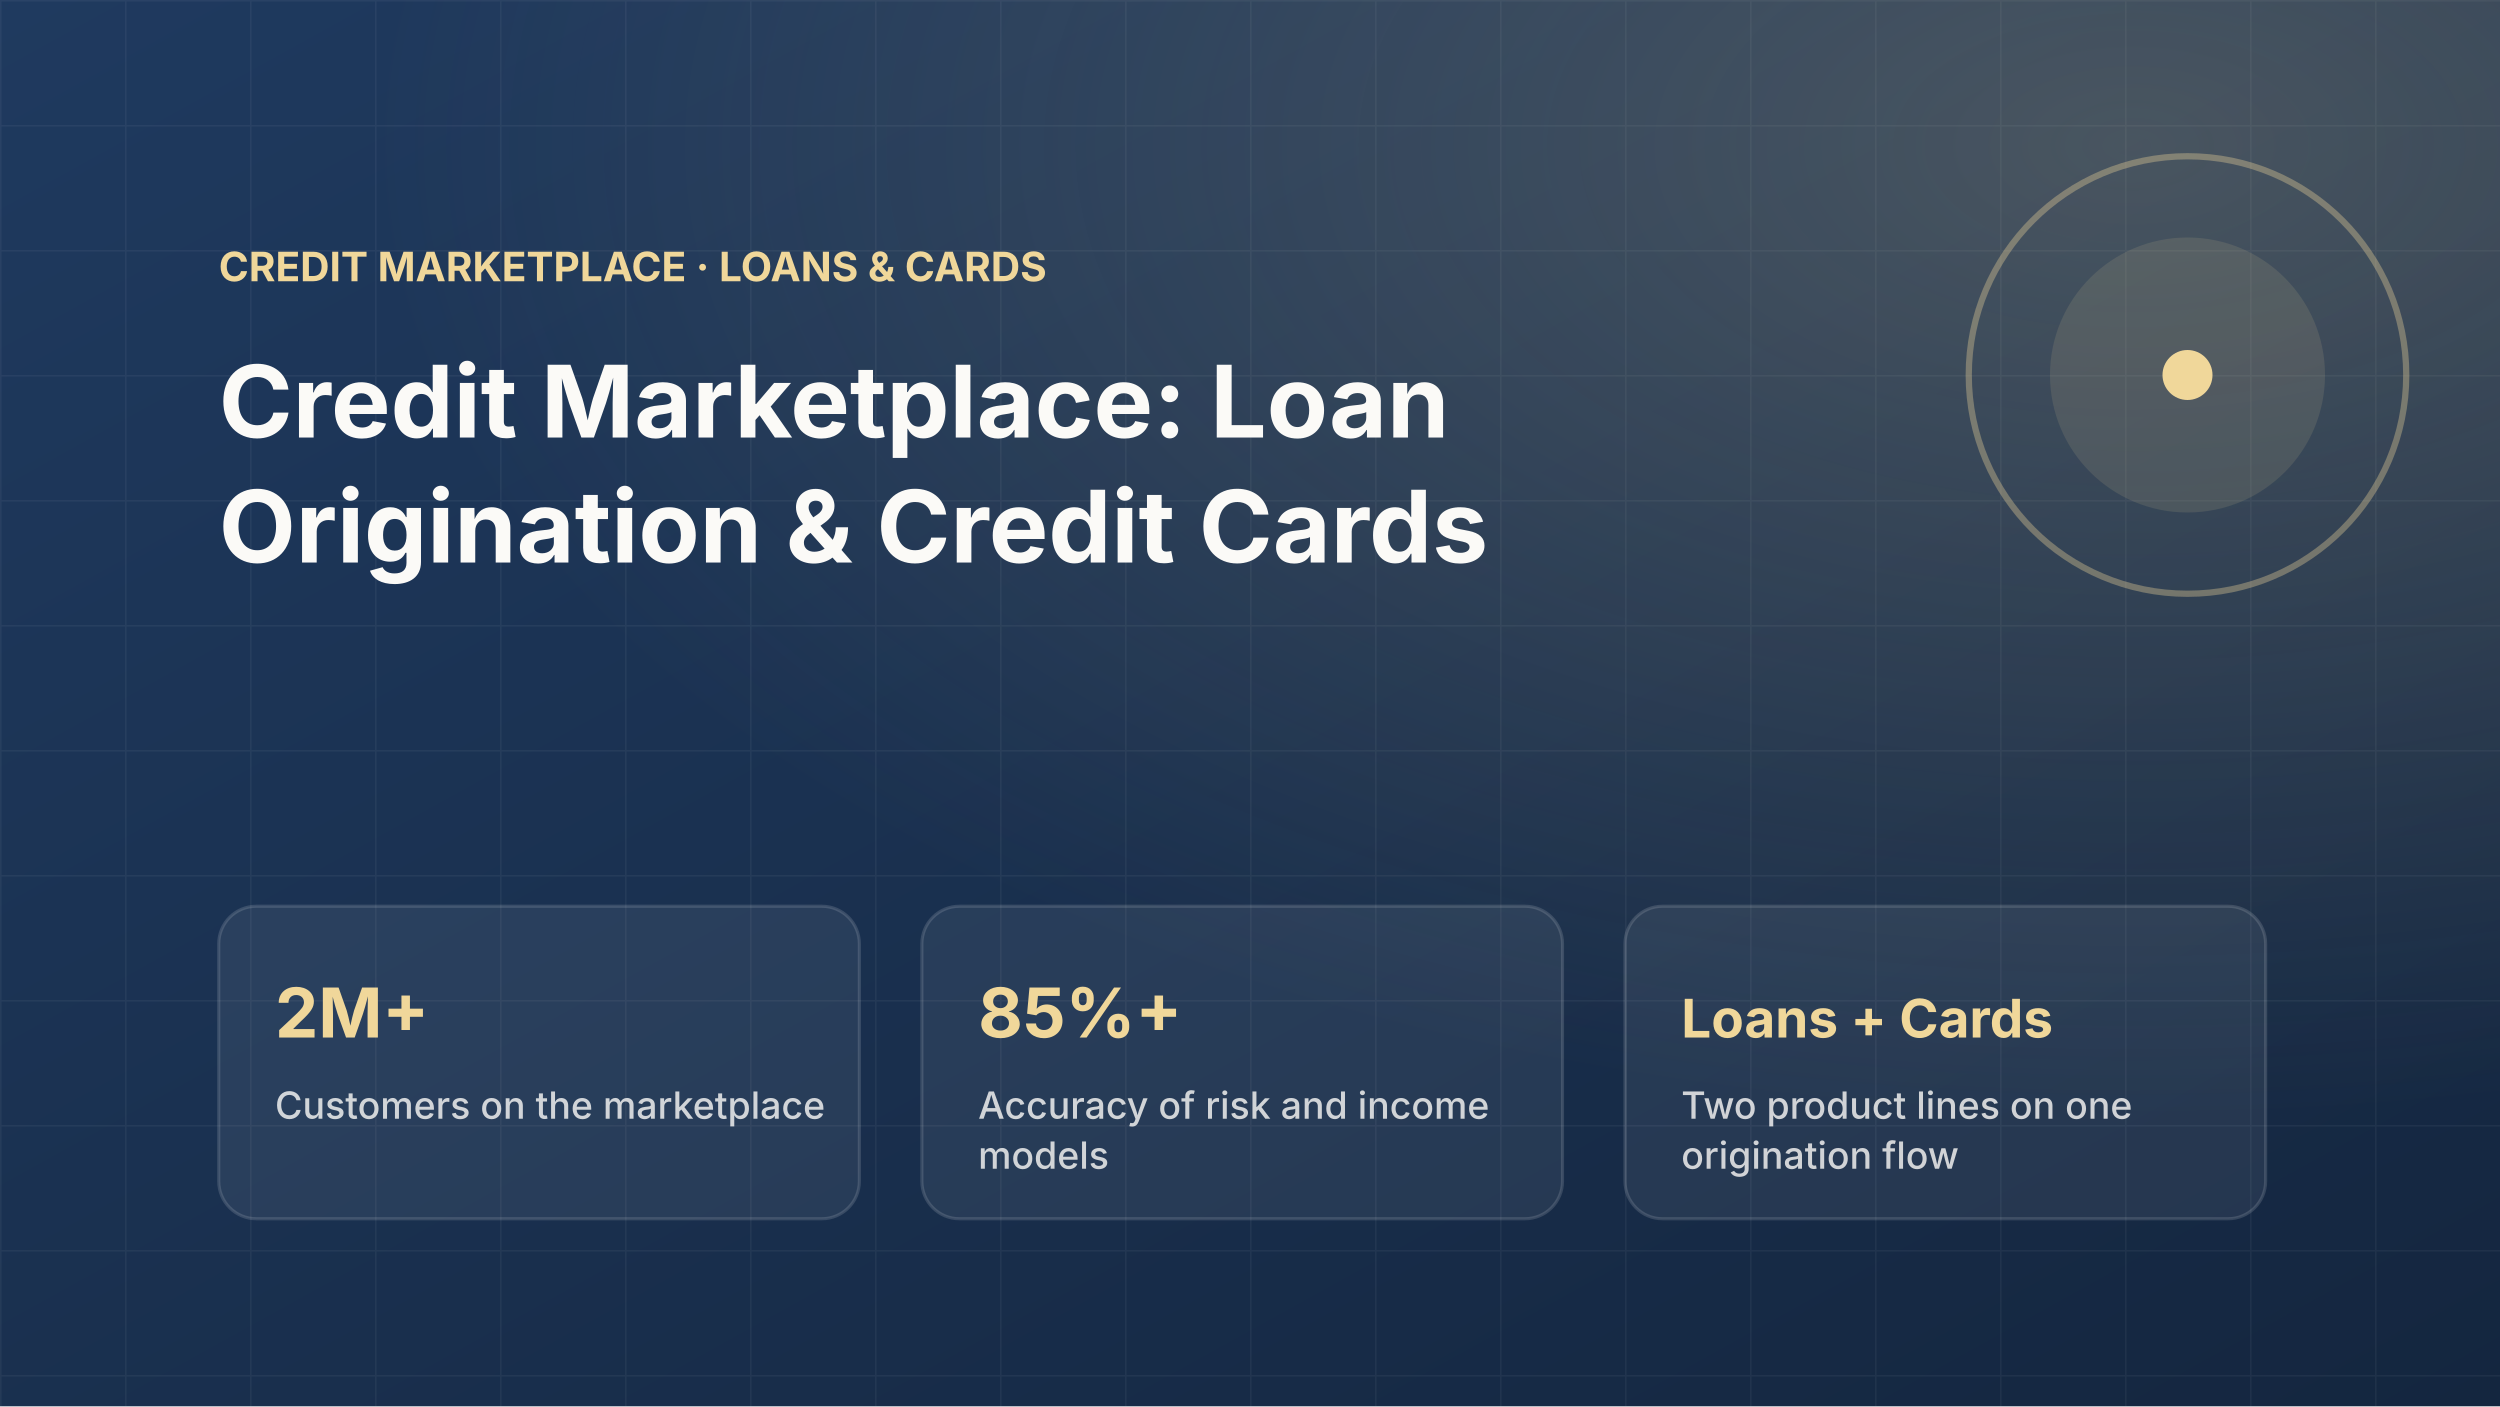
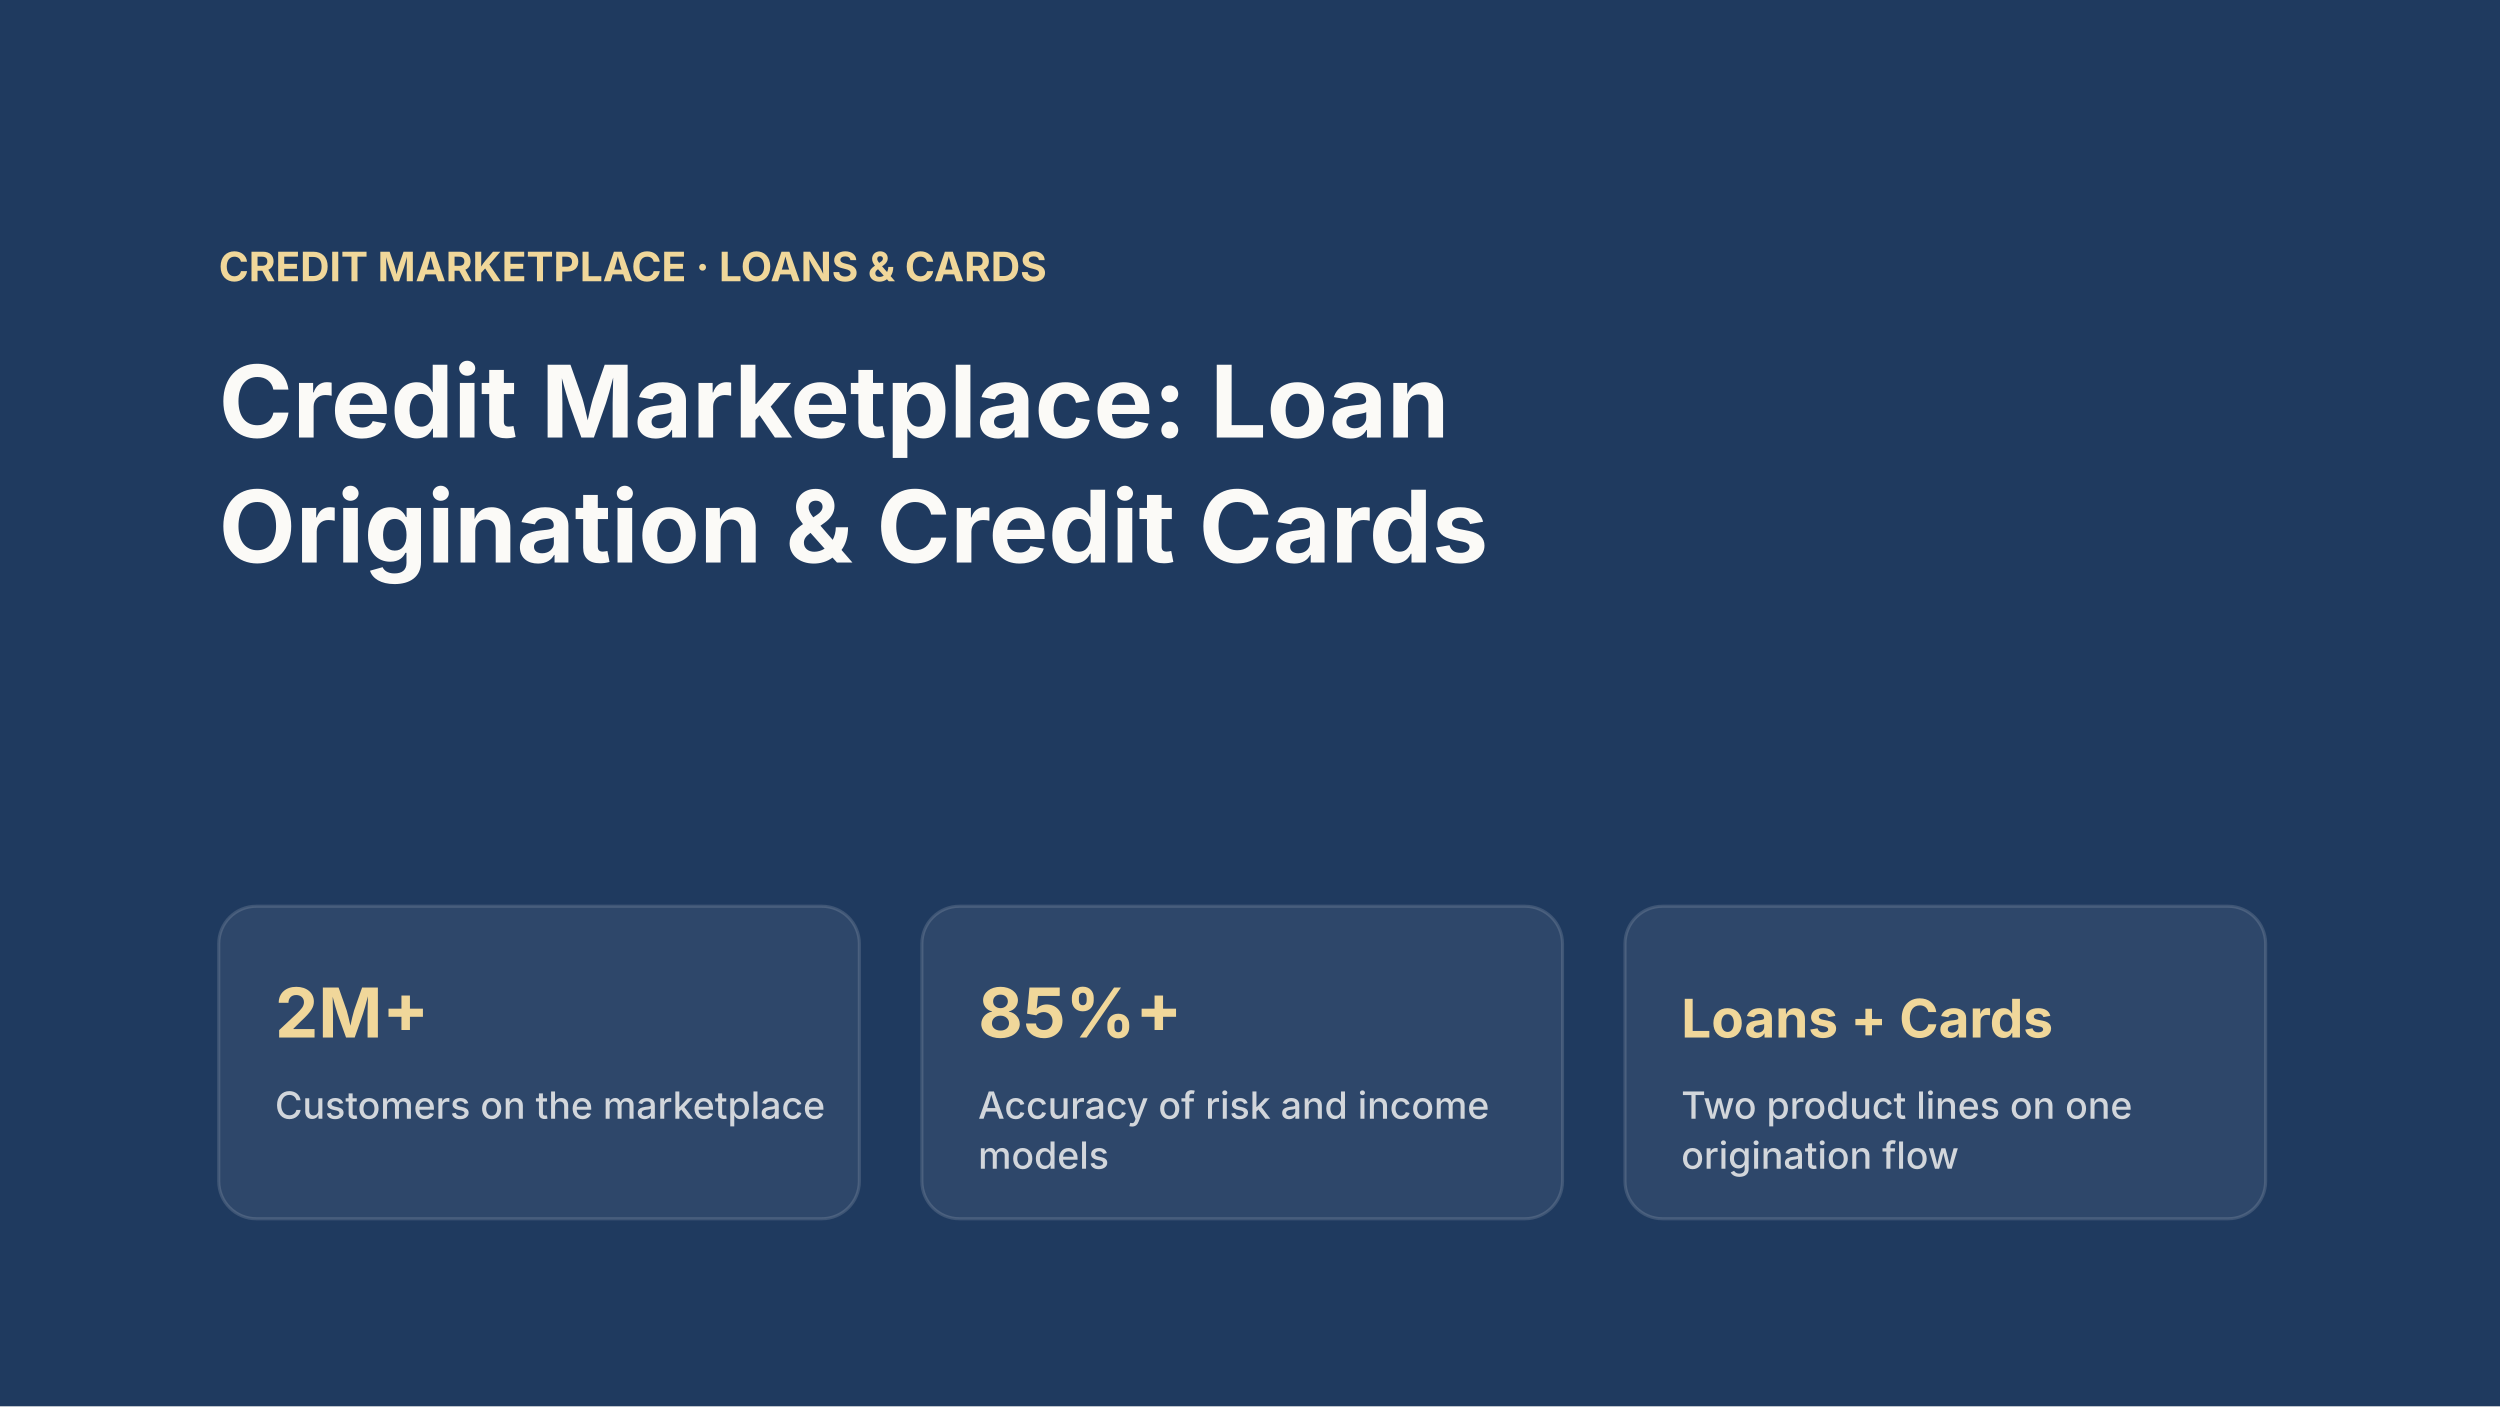
<svg xmlns="http://www.w3.org/2000/svg" viewBox="0 0 800 450" role="img" aria-label="Credit Marketplace: Loan Origination &amp; Credit Cards">
  <defs>
    <linearGradient id="bg" x1="0" y1="0" x2="1" y2="1">
      <stop offset="0" stop-color="#1f3a5f" />
-       <stop offset="1" stop-color="#14263f" />
+       <stop offset="1" stop-color="#1f3a5f" />
    </linearGradient>
    <pattern id="grid" width="40" height="40" patternUnits="userSpaceOnUse">
      <path d="M40 0H0V40" fill="none" stroke="#ffffff" stroke-opacity="0.05" />
    </pattern>
    <radialGradient id="glow" cx="0.85" cy="0.1" r="0.7">
      <stop offset="0" stop-color="#f0d79a" stop-opacity="0.22" />
      <stop offset="1" stop-color="#f0d79a" stop-opacity="0" />
    </radialGradient>
  </defs>
  <rect width="800" height="450" fill="url(#bg)" />
-   <rect width="800" height="450" fill="url(#grid)" />
-   <rect width="800" height="450" fill="url(#glow)" />
  <text x="70" y="90" font-family="Inter, Segoe UI, Arial, sans-serif" font-size="13" font-weight="700" fill="#f0d79a" fill-opacity="1" text-anchor="start">CREDIT MARKETPLACE · LOANS &amp; CARDS</text>
  <text x="70" y="140" font-family="Inter, Segoe UI, Arial, sans-serif" font-size="32" font-weight="700" fill="#fbfaf7" fill-opacity="1" text-anchor="start">Credit Marketplace: Loan</text>
  <text x="70" y="180" font-family="Inter, Segoe UI, Arial, sans-serif" font-size="32" font-weight="700" fill="#fbfaf7" fill-opacity="1" text-anchor="start">Origination &amp; Credit Cards</text>
  <rect x="70" y="290" width="205" height="100" rx="12" fill="#ffffff" fill-opacity="0.07" stroke="#ffffff" stroke-opacity="0.14" />
  <text x="88" y="332" font-family="Inter, Segoe UI, Arial, sans-serif" font-size="22" font-weight="700" fill="#f0d79a" fill-opacity="1" text-anchor="start">2M+</text>
  <text x="88" y="358" font-family="Inter, Segoe UI, Arial, sans-serif" font-size="12" font-weight="500" fill="#fbfaf7" fill-opacity="0.8" text-anchor="start">Customers on the marketplace</text>
  <rect x="295" y="290" width="205" height="100" rx="12" fill="#ffffff" fill-opacity="0.07" stroke="#ffffff" stroke-opacity="0.14" />
  <text x="313" y="332" font-family="Inter, Segoe UI, Arial, sans-serif" font-size="22" font-weight="700" fill="#f0d79a" fill-opacity="1" text-anchor="start">85%+</text>
  <text x="313" y="358" font-family="Inter, Segoe UI, Arial, sans-serif" font-size="12" font-weight="500" fill="#fbfaf7" fill-opacity="0.8" text-anchor="start">Accuracy of risk and income</text>
  <text x="313" y="374" font-family="Inter, Segoe UI, Arial, sans-serif" font-size="12" font-weight="500" fill="#fbfaf7" fill-opacity="0.8" text-anchor="start">models</text>
  <rect x="520" y="290" width="205" height="100" rx="12" fill="#ffffff" fill-opacity="0.07" stroke="#ffffff" stroke-opacity="0.14" />
  <text x="538" y="332" font-family="Inter, Segoe UI, Arial, sans-serif" font-size="17" font-weight="700" fill="#f0d79a" fill-opacity="1" text-anchor="start">Loans + Cards</text>
  <text x="538" y="358" font-family="Inter, Segoe UI, Arial, sans-serif" font-size="12" font-weight="500" fill="#fbfaf7" fill-opacity="0.8" text-anchor="start">Two product lines on one</text>
  <text x="538" y="374" font-family="Inter, Segoe UI, Arial, sans-serif" font-size="12" font-weight="500" fill="#fbfaf7" fill-opacity="0.8" text-anchor="start">origination flow</text>
-   <circle cx="700" cy="120" r="70" fill="none" stroke="#f0d79a" stroke-opacity="0.35" stroke-width="2" />
-   <circle cx="700" cy="120" r="44" fill="#f0d79a" fill-opacity="0.12" />
-   <circle cx="700" cy="120" r="8" fill="#f0d79a" />
</svg>
